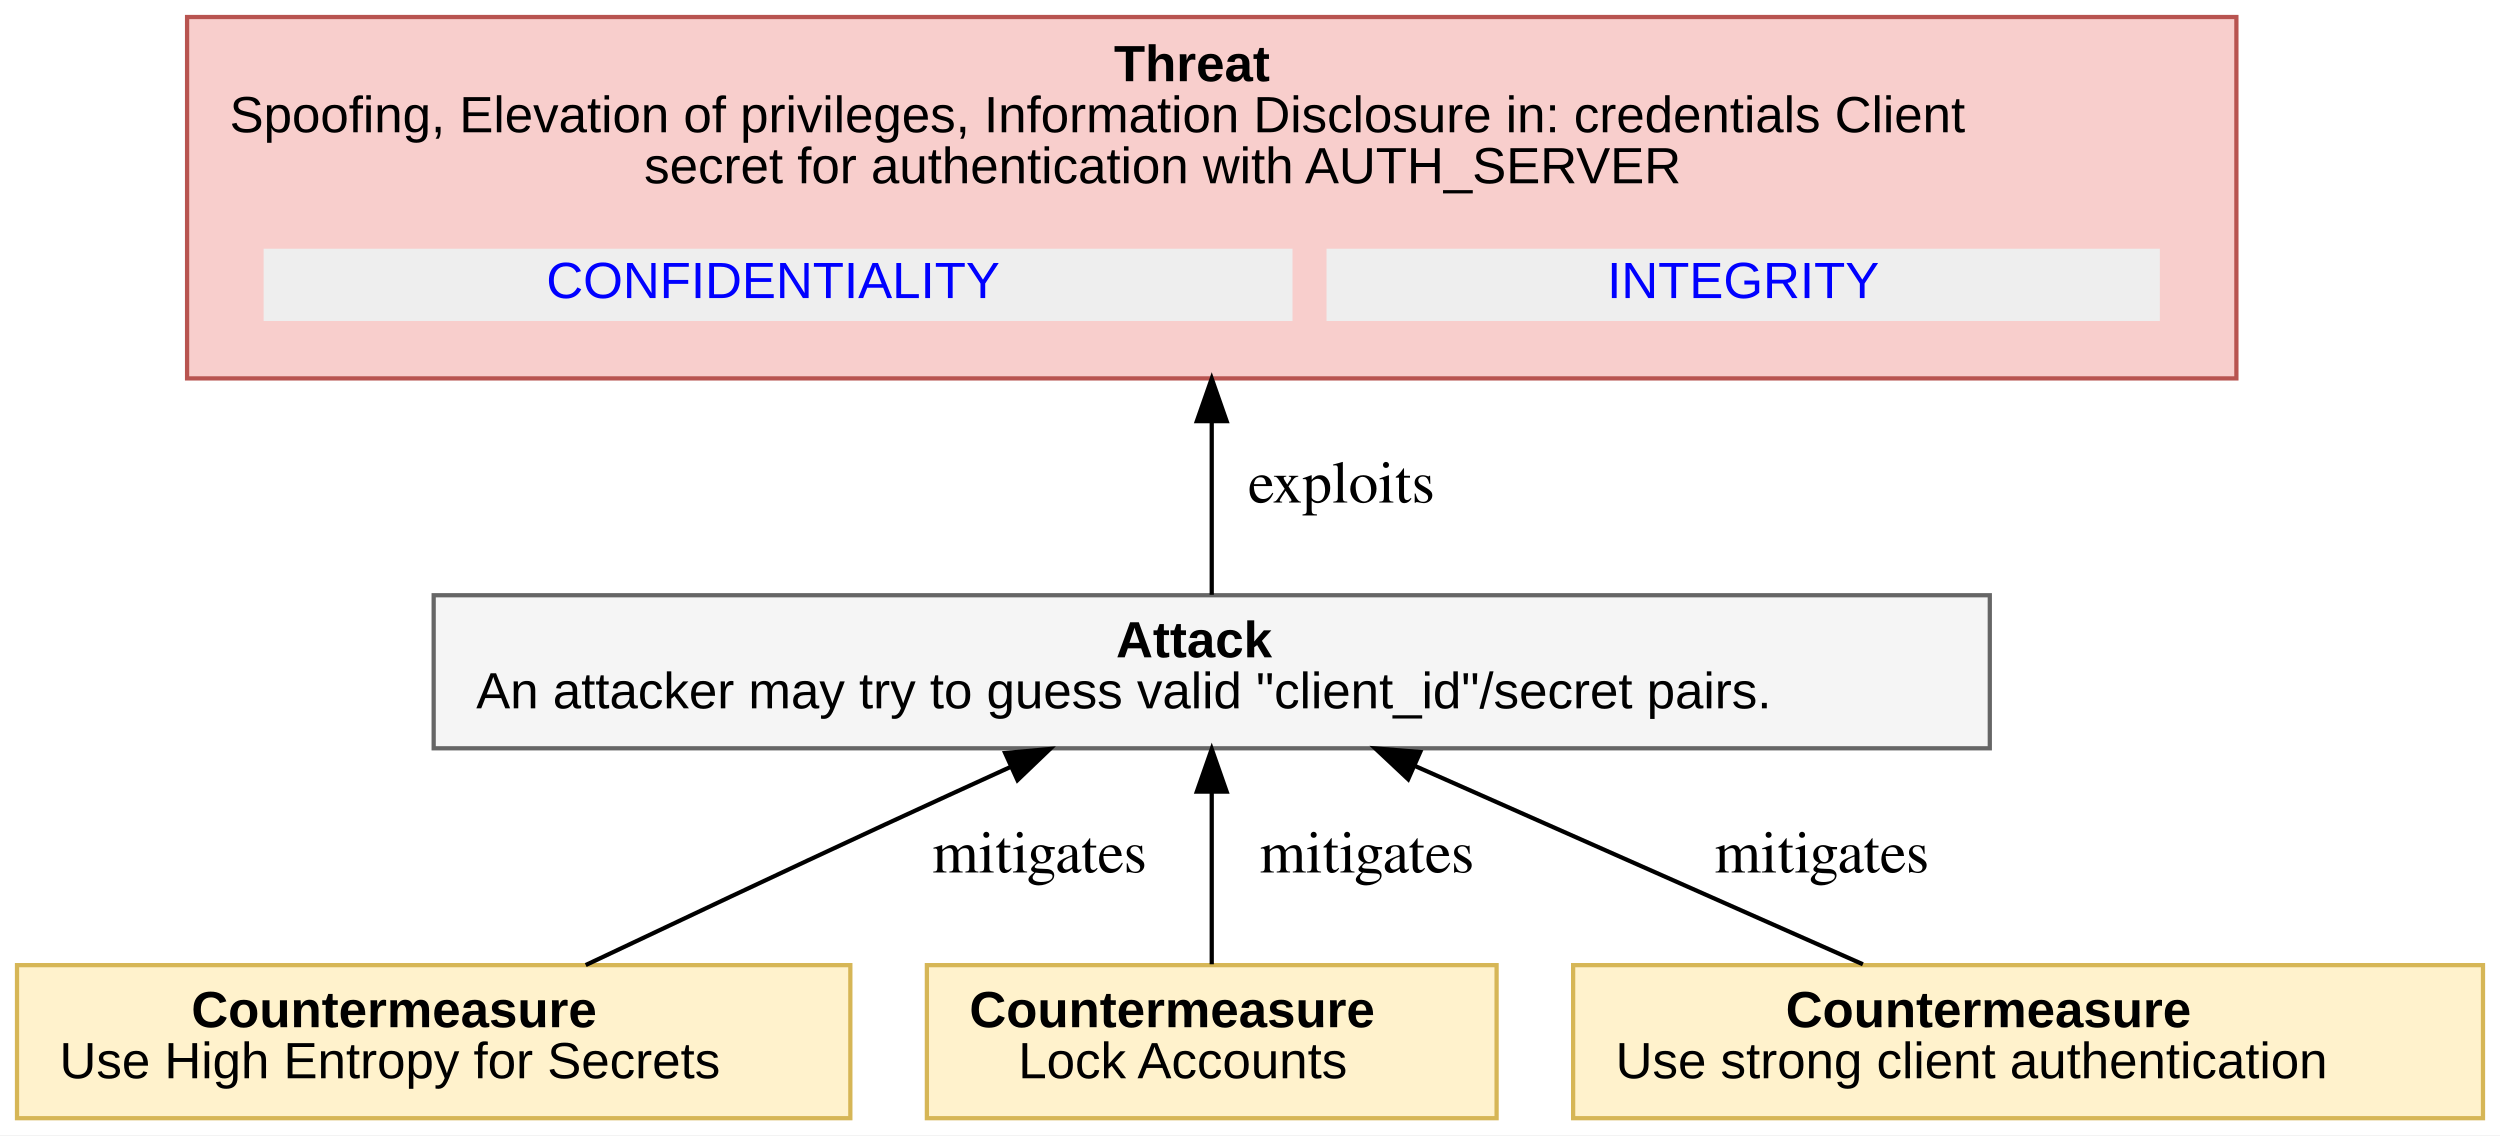
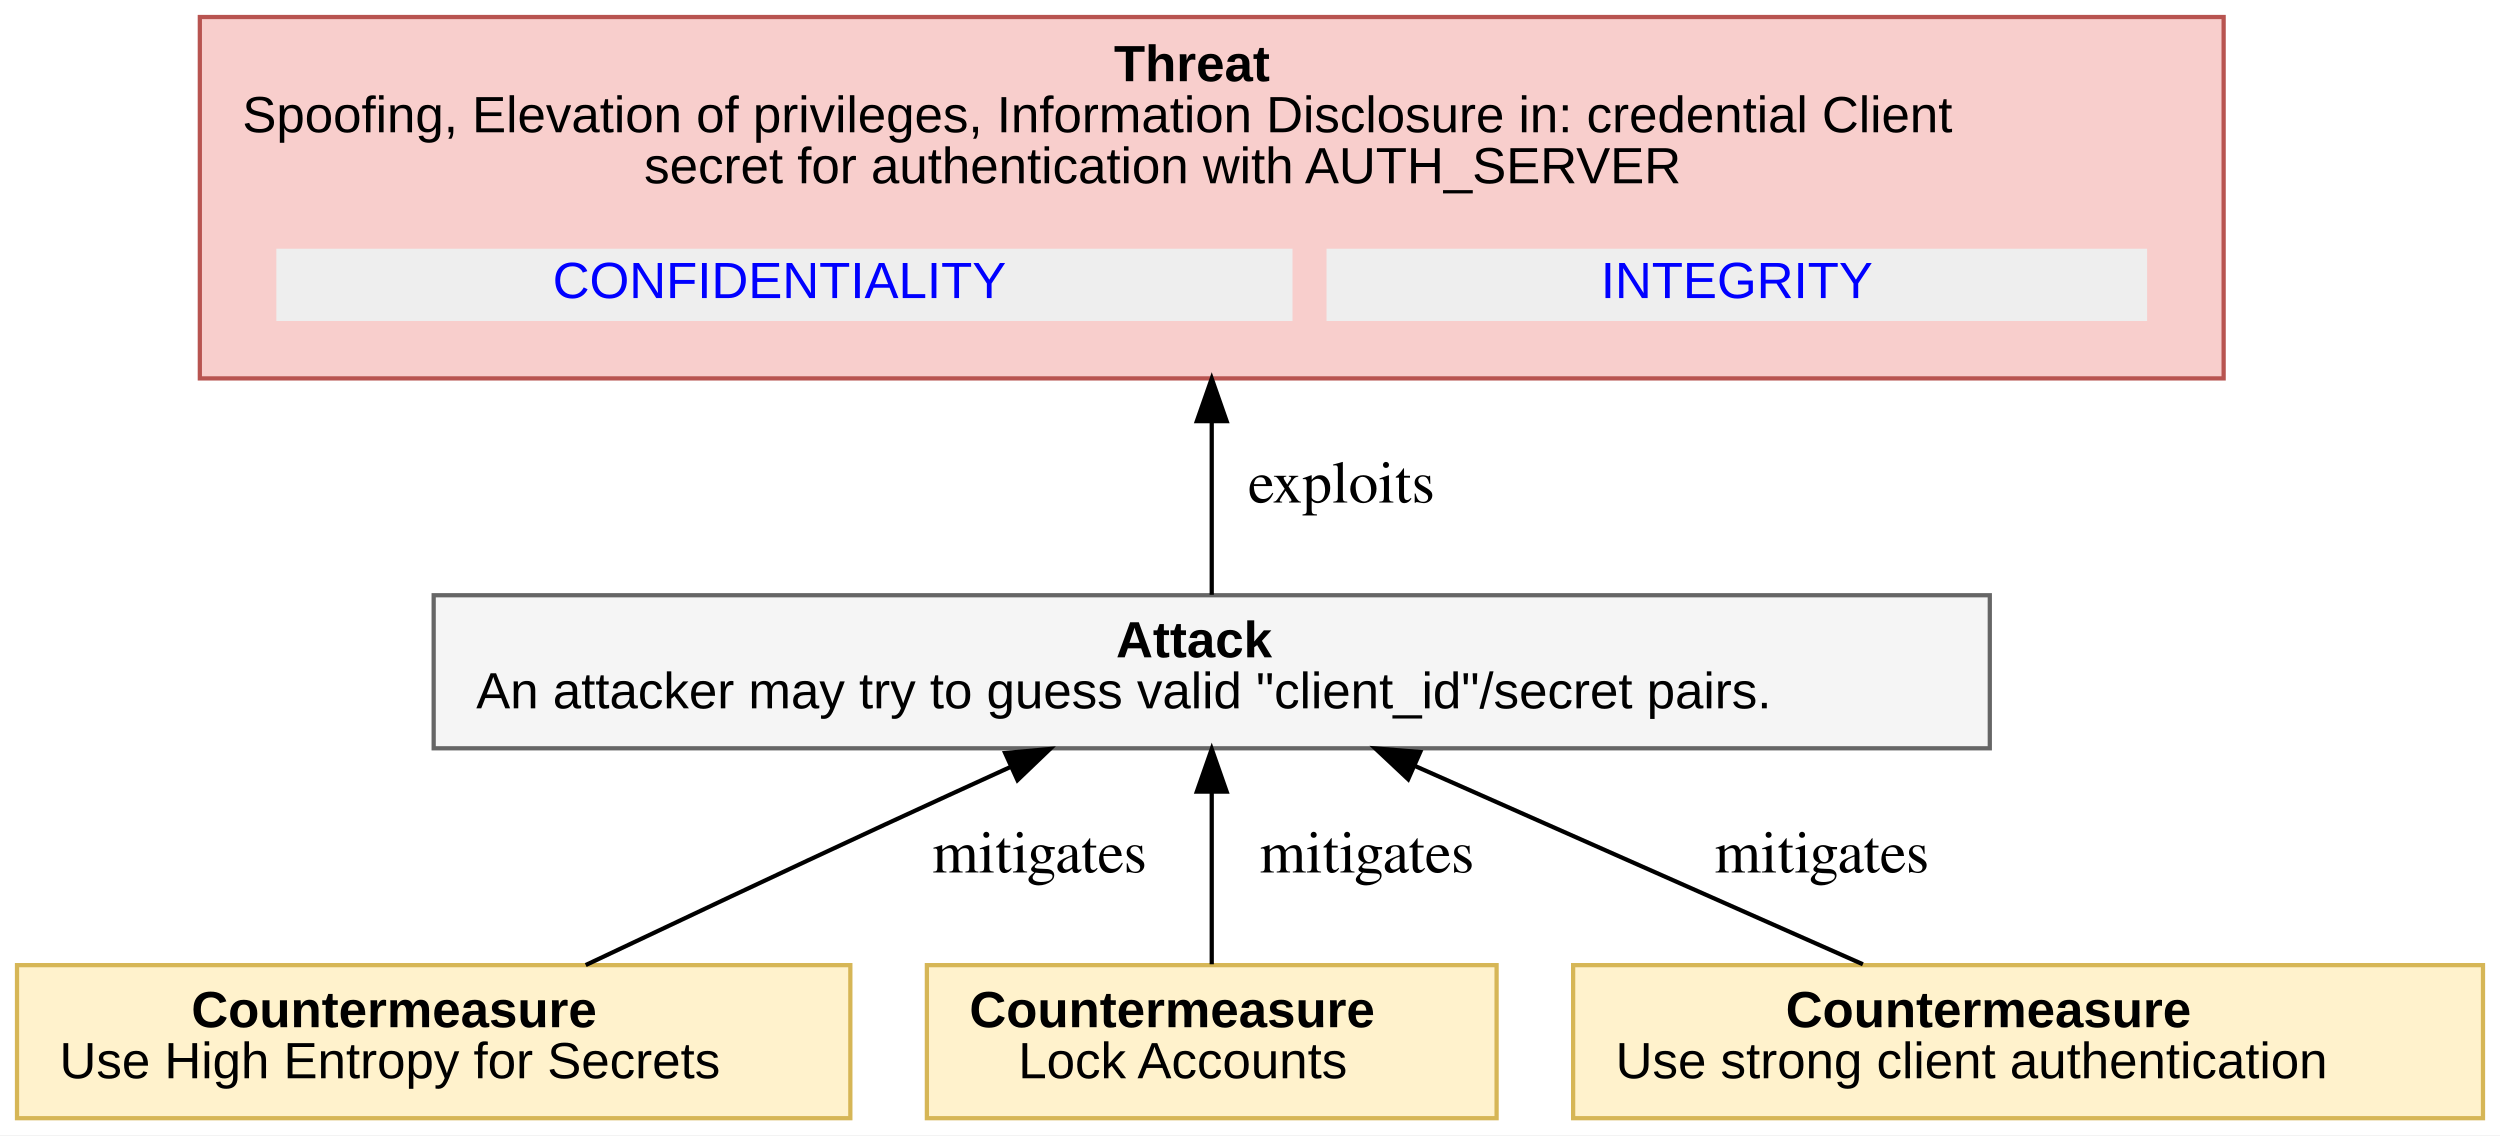
<svg xmlns="http://www.w3.org/2000/svg" xmlns:xlink="http://www.w3.org/1999/xlink" width="588pt" height="267pt" viewBox="0.00 0.00 588.00 267.00">
  <g id="graph0" class="graph" transform="scale(1 1) rotate(0) translate(4 263)">
    <polygon fill="white" stroke="transparent" points="-4,4 -4,-263 584,-263 584,4 -4,4" />
    <g id="node1" class="node">
-       <polygon fill="#f8cecc" stroke="#b85450" points="522,-259 40,-259 40,-174 522,-174 522,-259" />
+       <polygon fill="#f8cecc" stroke="#b85450" points="519,-259 43,-259 43,-174 519,-174 519,-259" />
      <text text-anchor="start" x="258" y="-243.9" font-family="Arial" font-weight="bold" font-size="12.00">Threat</text>
-       <text text-anchor="start" x="50" y="-231.9" font-family="Arial" font-size="12.00"> Spoofing, Elevation of privileges, Information Disclosure in: credentials Client</text>
+       <text text-anchor="start" x="53" y="-231.9" font-family="Arial" font-size="12.00"> Spoofing, Elevation of privileges, Information Disclosure in: credential Client</text>
      <text text-anchor="start" x="147.5" y="-219.9" font-family="Arial" font-size="12.00">secret for authentication with AUTH_SERVER</text>
      <g id="a_node1_0">
        <a xlink:href="#OAuth2.CONFIDENTIALITY" xlink:title="&lt;TABLE&gt;">
-           <polygon fill="#eeeeee" stroke="transparent" points="58,-187.5 58,-204.5 300,-204.5 300,-187.5 58,-187.5" />
-           <text text-anchor="start" x="124.5" y="-192.9" font-family="Arial" font-size="12.00" fill="blue">CONFIDENTIALITY</text>
+           <polygon fill="#eeeeee" stroke="transparent" points="61,-187.5 61,-204.5 300,-204.5 300,-187.5 61,-187.5" />
+           <text text-anchor="start" x="126" y="-192.9" font-family="Arial" font-size="12.00" fill="blue">CONFIDENTIALITY</text>
        </a>
      </g>
      <g id="a_node1_1">
        <a xlink:href="#OAuth2.INTEGRITY" xlink:title="&lt;TABLE&gt;">
-           <polygon fill="#eeeeee" stroke="transparent" points="308,-187.5 308,-204.5 504,-204.5 504,-187.5 308,-187.5" />
-           <text text-anchor="start" x="374" y="-192.9" font-family="Arial" font-size="12.00" fill="blue">INTEGRITY</text>
+           <polygon fill="#eeeeee" stroke="transparent" points="308,-187.5 308,-204.5 501,-204.5 501,-187.5 308,-187.5" />
+           <text text-anchor="start" x="372.5" y="-192.9" font-family="Arial" font-size="12.00" fill="blue">INTEGRITY</text>
        </a>
      </g>
    </g>
    <g id="node2" class="node">
      <polygon fill="#f5f5f5" stroke="#666666" points="464,-123 98,-123 98,-87 464,-87 464,-123" />
      <text text-anchor="start" x="258.5" y="-108.4" font-family="Arial" font-weight="bold" font-size="12.00">Attack</text>
      <text text-anchor="start" x="108" y="-96.4" font-family="Arial" font-size="12.00">An attacker may try to guess valid "client_id"/secret pairs.</text>
    </g>
    <g id="edge1" class="edge">
      <path fill="none" stroke="black" d="M281,-123.11C281,-134.15 281,-149.16 281,-163.87" />
      <polygon fill="black" stroke="black" points="277.5,-163.95 281,-173.95 284.5,-163.95 277.5,-163.95" />
      <text text-anchor="middle" x="311.5" y="-144.8" font-family="Times,serif" font-size="14.00"> exploits</text>
    </g>
    <g id="node3" class="node">
      <polygon fill="#fff2cc" stroke="#d6b656" points="196,-36 0,-36 0,0 196,0 196,-36" />
      <text text-anchor="start" x="41" y="-21.4" font-family="Arial" font-weight="bold" font-size="12.00">Countermeasure</text>
      <text text-anchor="start" x="10" y="-9.4" font-family="Arial" font-size="12.00"> Use High Entropy for Secrets</text>
    </g>
    <g id="edge2" class="edge">
      <path fill="none" stroke="black" d="M133.76,-36.02C154.28,-45.75 180.55,-58.14 204,-69 213.59,-73.44 223.88,-78.15 233.71,-82.63" />
      <polygon fill="black" stroke="black" points="232.41,-85.89 242.96,-86.84 235.31,-79.51 232.41,-85.89" />
      <text text-anchor="middle" x="240.5" y="-57.8" font-family="Times,serif" font-size="14.00"> mitigates</text>
    </g>
    <g id="node4" class="node">
      <polygon fill="#fff2cc" stroke="#d6b656" points="348,-36 214,-36 214,0 348,0 348,-36" />
      <text text-anchor="start" x="224" y="-21.4" font-family="Arial" font-weight="bold" font-size="12.00">Countermeasure</text>
      <text text-anchor="start" x="235.5" y="-9.4" font-family="Arial" font-size="12.00"> Lock Accounts</text>
    </g>
    <g id="edge3" class="edge">
      <path fill="none" stroke="black" d="M281,-36.2C281,-47.84 281,-63.45 281,-76.76" />
      <polygon fill="black" stroke="black" points="277.5,-76.82 281,-86.82 284.5,-76.82 277.5,-76.82" />
      <text text-anchor="middle" x="317.5" y="-57.8" font-family="Times,serif" font-size="14.00"> mitigates</text>
    </g>
    <g id="node5" class="node">
      <polygon fill="#fff2cc" stroke="#d6b656" points="580,-36 366,-36 366,0 580,0 580,-36" />
      <text text-anchor="start" x="416" y="-21.4" font-family="Arial" font-weight="bold" font-size="12.00">Countermeasure</text>
      <text text-anchor="start" x="376" y="-9.4" font-family="Arial" font-size="12.00"> Use strong client authentication</text>
    </g>
    <g id="edge4" class="edge">
      <path fill="none" stroke="black" d="M434.15,-36.2C403.73,-49.67 361.27,-68.46 328.78,-82.85" />
      <polygon fill="black" stroke="black" points="327.2,-79.72 319.47,-86.97 330.03,-86.12 327.2,-79.72" />
      <text text-anchor="middle" x="424.5" y="-57.8" font-family="Times,serif" font-size="14.00"> mitigates</text>
    </g>
  </g>
</svg>
